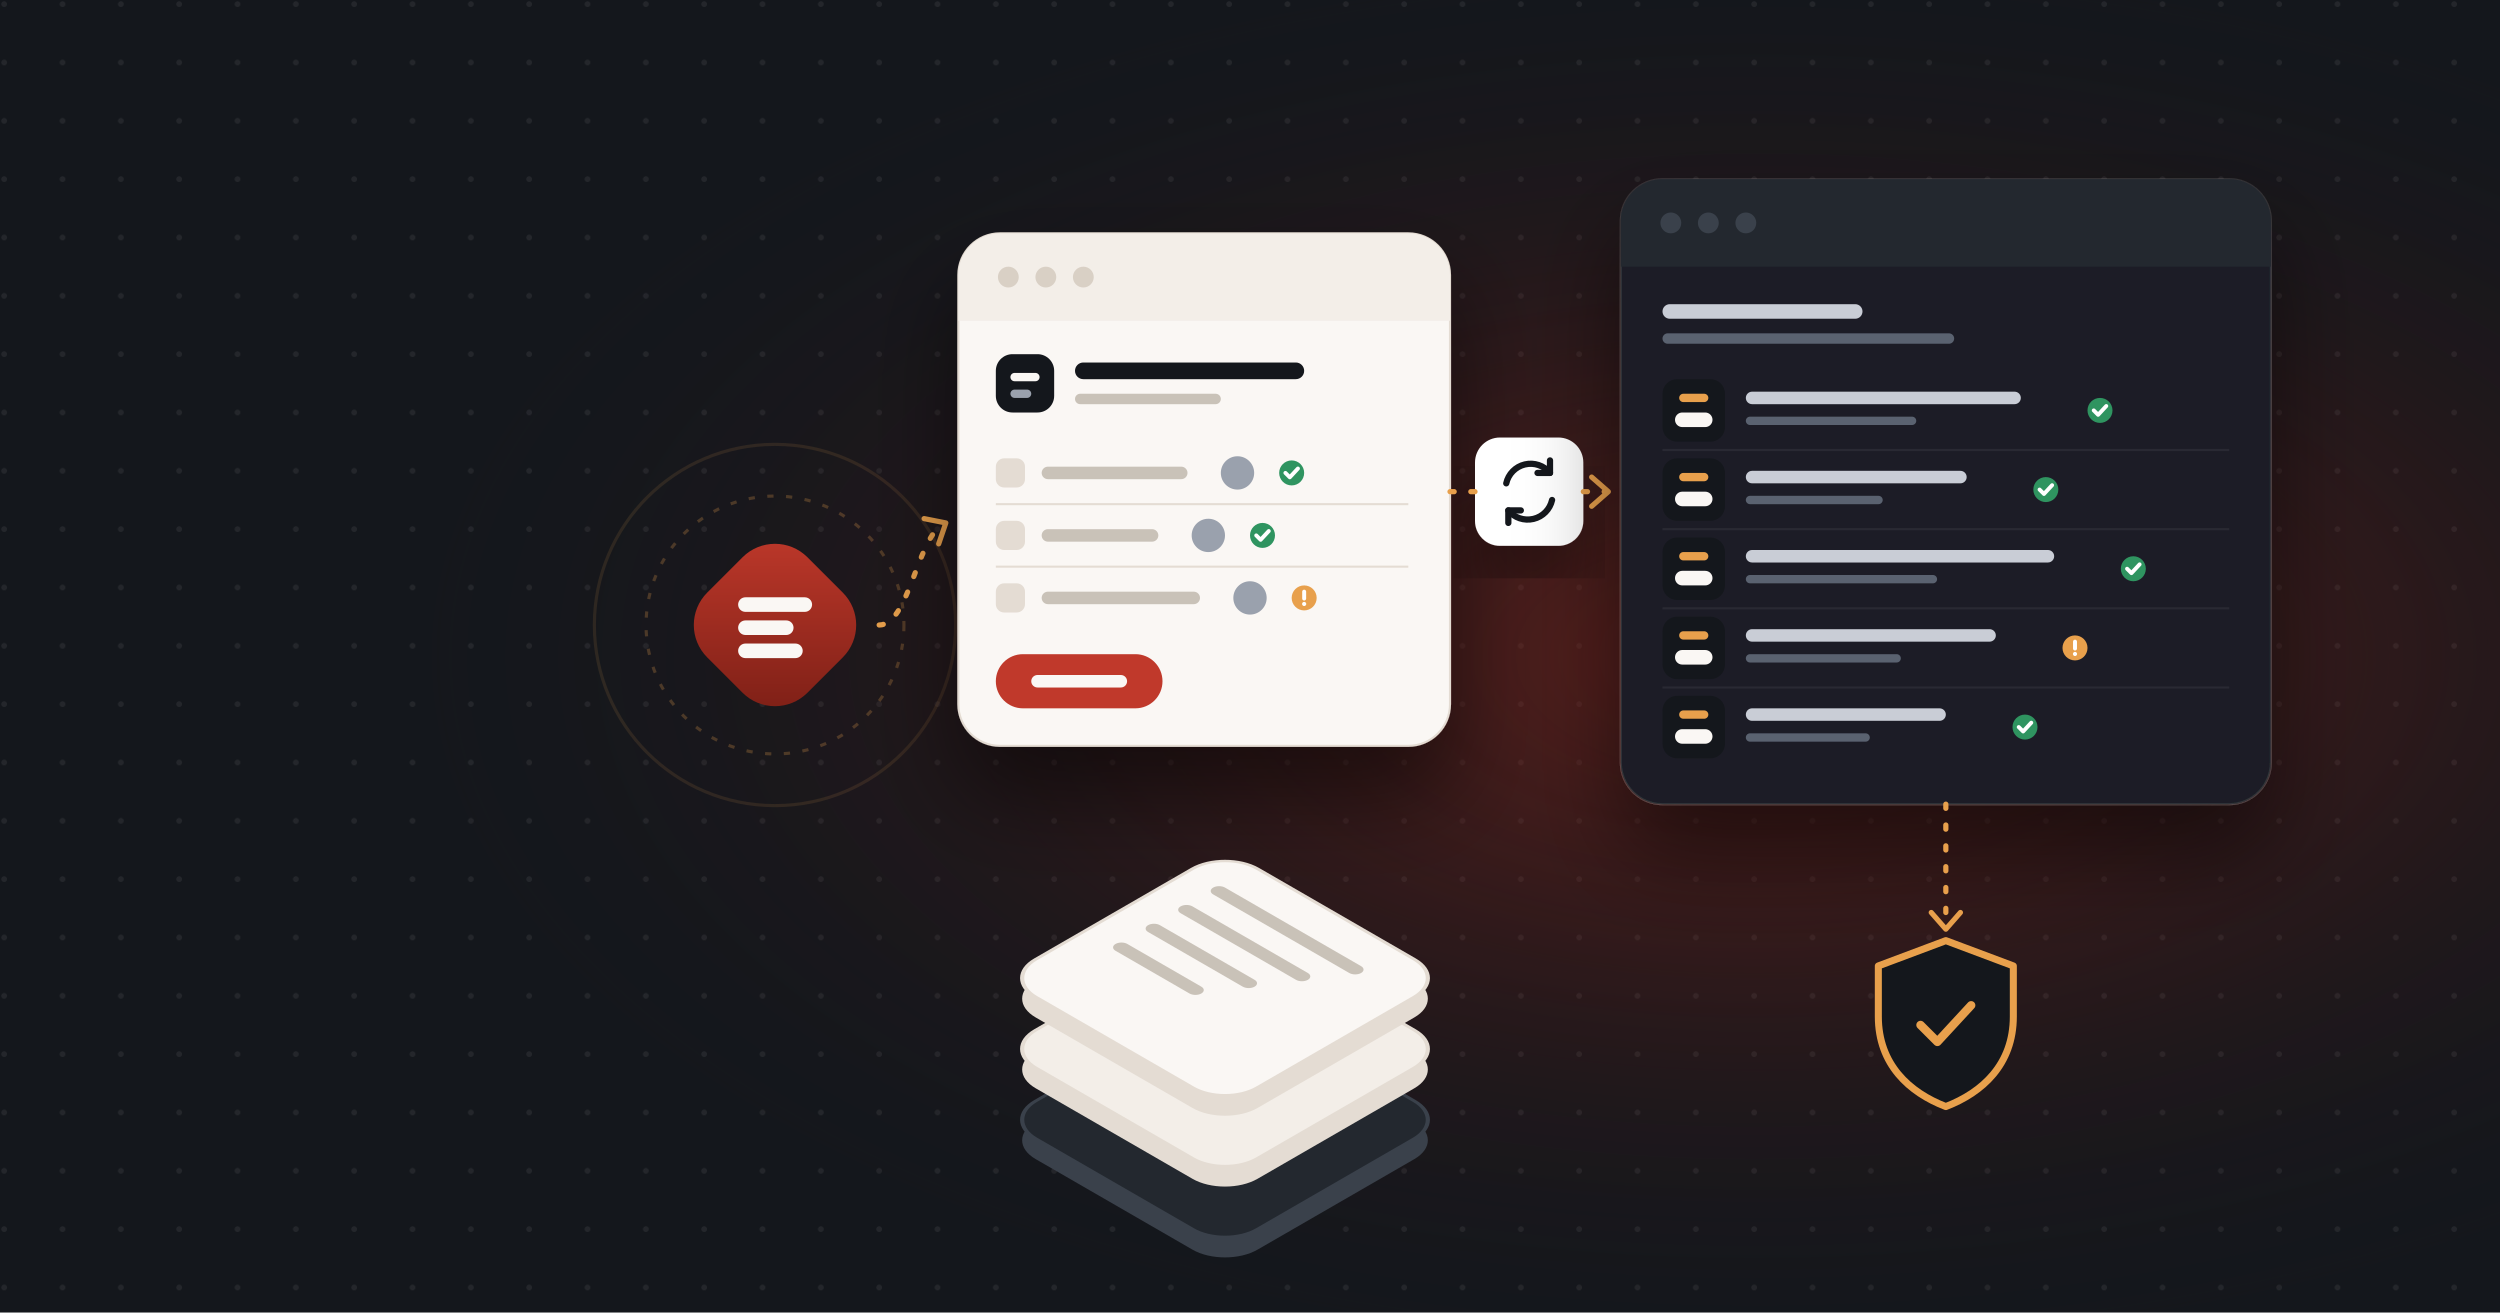
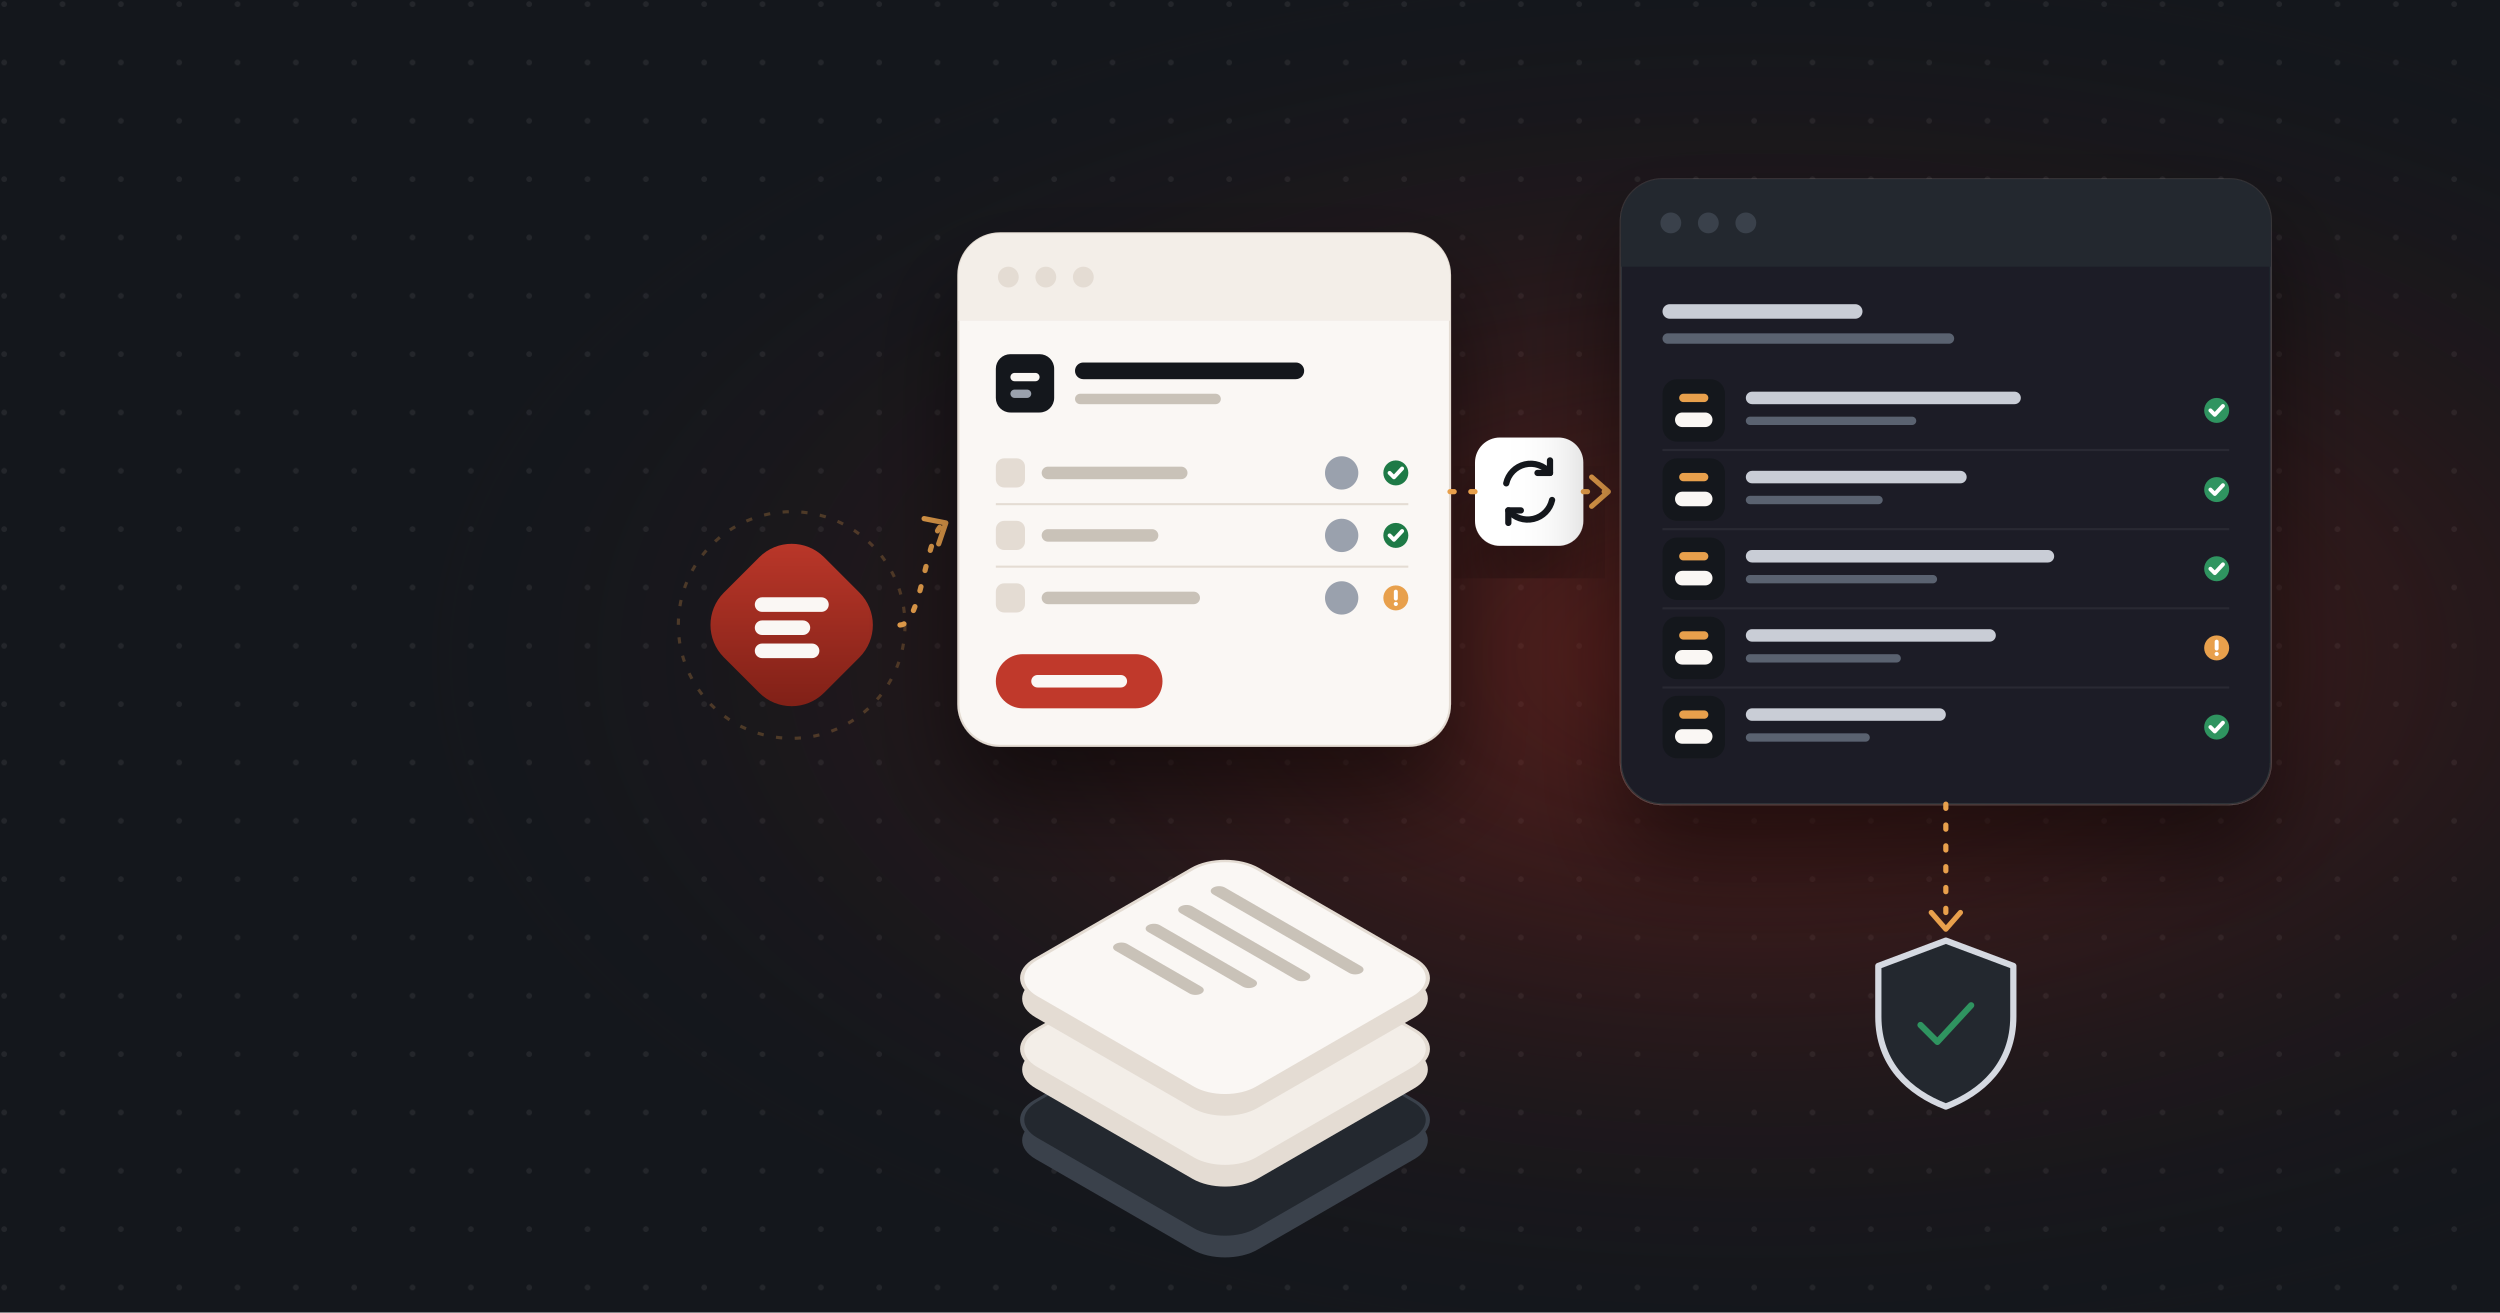
<svg xmlns="http://www.w3.org/2000/svg" viewBox="0 0 1200 630" width="1200" height="630">
  <defs>
    <pattern id="dots" width="28" height="28" patternUnits="userSpaceOnUse">
      <circle cx="2" cy="2" r="1.4" fill="#FFFFFF" fill-opacity=".07" />
    </pattern>
    <radialGradient id="glow" cx="70%" cy="50%" r="55%">
      <stop offset="0" stop-color="#96271C" stop-opacity=".55" />
      <stop offset=".55" stop-color="#7A1E15" stop-opacity=".16" />
      <stop offset="1" stop-color="#14171C" stop-opacity="0" />
    </radialGradient>
    <linearGradient id="core" x1="0" y1="0" x2="1" y2="1">
      <stop offset="0" stop-color="#C0392B" />
      <stop offset="1" stop-color="#7A1E15" />
    </linearGradient>
    <filter id="shadow" x="-20%" y="-20%" width="140%" height="150%">
      <feDropShadow dx="0" dy="24" stdDeviation="22" flood-color="#000" flood-opacity=".5" />
    </filter>
  </defs>
  <rect width="1200" height="630" fill="#14171C" />
  <rect width="1200" height="630" fill="url(#dots)" />
  <rect width="1200" height="630" fill="url(#glow)" />
-   <g transform="translate(372 300)">
-     <circle r="86.7" fill="none" stroke="#E8A04C" stroke-opacity=".12" stroke-width="1.5" />
-     <circle r="61.9" fill="none" stroke="#E8A04C" stroke-opacity=".25" stroke-width="1.5" stroke-dasharray="3 6" />
+   <g transform="translate(380 300)">
+     <circle r="54.4" fill="none" stroke="#E8A04C" stroke-opacity=".25" stroke-width="1.5" stroke-dasharray="3 6" />
    <rect x="-34" y="-34" width="68" height="68" rx="22" fill="url(#core)" transform="rotate(45)" />
    <g fill="#FAF7F4">
      <rect x="-17.7" y="-13.3" width="35.5" height="7" rx="3.5" />
      <rect x="-17.7" y="-2.2" width="26.6" height="7" rx="3.5" />
      <rect x="-17.7" y="8.9" width="31" height="7" rx="3.5" />
    </g>
  </g>
-   <path d="M422 300 C 436 300, 440 260, 452 252" fill="none" stroke="#E8A04C" stroke-width="2.5" stroke-dasharray="2 8" stroke-linecap="round" stroke-opacity="1" />
+   <path d="M432 300 C 442 300, 444 260, 452 252" fill="none" stroke="#E8A04C" stroke-width="2.5" stroke-dasharray="2 8" stroke-linecap="round" stroke-opacity="1" />
  <path d="M-8 -7L0 0L-8 7" transform="translate(454 251) rotate(-30)" fill="none" stroke="#E8A04C" stroke-width="2.5" stroke-linecap="round" stroke-linejoin="round" stroke-opacity="1" />
  <g filter="url(#shadow)">
    <rect x="460" y="112" width="236" height="246" rx="20" fill="#FAF7F4" stroke="#E4DCD3" stroke-opacity="1" />
  </g>
  <path d="M460 154V132a20 20 0 0 1 20 -20H676a20 20 0 0 1 20 20V154Z" fill="#F3EEE8" />
-   <circle cx="484" cy="133" r="5" fill="#D9D0C5" />
-   <circle cx="502" cy="133" r="5" fill="#D9D0C5" />
-   <circle cx="520" cy="133" r="5" fill="#D9D0C5" />
-   <rect x="478" y="170" width="28" height="28" rx="8" fill="#14171C" />
+   <circle cx="484" cy="133" r="5" fill="#E4DCD3" />
+   <circle cx="502" cy="133" r="5" fill="#E4DCD3" />
+   <circle cx="520" cy="133" r="5" fill="#E4DCD3" />
+   <rect x="478" y="170" width="28" height="28" rx="7" fill="#14171C" />
  <rect x="485" y="179" width="14" height="4" rx="2" fill="#FAF7F4" />
  <rect x="485" y="187" width="10" height="4" rx="2" fill="#9AA1AD" />
  <rect x="516" y="174" width="110" height="8" rx="4" fill="#14171C" />
  <rect x="516" y="189" width="70" height="5" rx="2.5" fill="#C9C2B8" />
  <rect x="478" y="220" width="14" height="14" rx="4" fill="#E4DCD3" />
  <rect x="500" y="224" width="70" height="6" rx="3" fill="#C9C2B8" />
-   <circle cx="594" cy="227" r="8" fill="#9AA1AD" />
-   <circle cx="620" cy="227" r="6" fill="#2F9460" />
-   <path d="M617 227l2.1 2.1 3.9 -4.2" fill="none" stroke="#FFFFFF" stroke-width="1.9" stroke-linecap="round" stroke-linejoin="round" />
+   <circle cx="644" cy="227" r="8" fill="#9AA1AD" />
+   <circle cx="670" cy="227" r="6" fill="#1E7A46" />
+   <path d="M667 227l2.1 2.1 3.9 -4.2" fill="none" stroke="#FFFFFF" stroke-width="1.9" stroke-linecap="round" stroke-linejoin="round" />
  <line x1="478" y1="242" x2="676" y2="242" stroke="#E4DCD3" stroke-opacity="1" />
  <rect x="478" y="250" width="14" height="14" rx="4" fill="#E4DCD3" />
  <rect x="500" y="254" width="56" height="6" rx="3" fill="#C9C2B8" />
-   <circle cx="580" cy="257" r="8" fill="#9AA1AD" />
-   <circle cx="606" cy="257" r="6" fill="#2F9460" />
-   <path d="M603 257l2.1 2.1 3.9 -4.2" fill="none" stroke="#FFFFFF" stroke-width="1.9" stroke-linecap="round" stroke-linejoin="round" />
+   <circle cx="644" cy="257" r="8" fill="#9AA1AD" />
+   <circle cx="670" cy="257" r="6" fill="#1E7A46" />
+   <path d="M667 257l2.1 2.1 3.9 -4.2" fill="none" stroke="#FFFFFF" stroke-width="1.9" stroke-linecap="round" stroke-linejoin="round" />
  <line x1="478" y1="272" x2="676" y2="272" stroke="#E4DCD3" stroke-opacity="1" />
  <rect x="478" y="280" width="14" height="14" rx="4" fill="#E4DCD3" />
  <rect x="500" y="284" width="76" height="6" rx="3" fill="#C9C2B8" />
-   <circle cx="600" cy="287" r="8" fill="#9AA1AD" />
-   <circle cx="626" cy="287" r="6" fill="#E8A04C" />
-   <path d="M626 284v3.3" stroke="#FFFFFF" stroke-width="1.9" stroke-linecap="round" />
-   <circle cx="626" cy="289.9" r="1" fill="#FFFFFF" />
+   <circle cx="644" cy="287" r="8" fill="#9AA1AD" />
+   <circle cx="670" cy="287" r="6" fill="#E8A04C" />
+   <path d="M670 284v3.3" stroke="#FFFFFF" stroke-width="1.9" stroke-linecap="round" />
+   <circle cx="670" cy="289.9" r="1" fill="#FFFFFF" />
  <rect x="478" y="314" width="80" height="26" rx="13" fill="#C0392B" />
  <rect x="495" y="324" width="46" height="6" rx="3" fill="#FAF7F4" />
  <g transform="translate(734 236)">
    <g filter="url(#shadow)">
      <rect x="-26" y="-26" width="52" height="52" rx="12" fill="#FFFFFF" />
    </g>
    <path d="M-11 -4a12 12 0 0 1 21 -5M11 4a12 12 0 0 1 -21 5" fill="none" stroke="#14171C" stroke-width="3" stroke-linecap="round" />
    <path d="M10 -15v6h-6M-10 15v-6h6" fill="none" stroke="#14171C" stroke-width="3" stroke-linecap="round" stroke-linejoin="round" />
  </g>
  <path d="M696 236 C 700 236, 704 236, 708 236" fill="none" stroke="#E8A04C" stroke-width="2.5" stroke-dasharray="2 8" stroke-linecap="round" stroke-opacity="1" />
  <path d="M760 236 C 764 236, 766 236, 770 236" fill="none" stroke="#E8A04C" stroke-width="2.5" stroke-dasharray="2 8" stroke-linecap="round" stroke-opacity="1" />
  <path d="M-8 -7L0 0L-8 7" transform="translate(772 236) rotate(0)" fill="none" stroke="#E8A04C" stroke-width="2.5" stroke-linecap="round" stroke-linejoin="round" stroke-opacity="1" />
  <g filter="url(#shadow)">
    <rect x="778" y="86" width="312" height="300" rx="20" fill="#1B1F25" stroke="#FFFFFF" stroke-opacity=".1" />
  </g>
  <path d="M778 128V106a20 20 0 0 1 20 -20H1070a20 20 0 0 1 20 20V128Z" fill="#23282F" />
  <circle cx="802" cy="107" r="5" fill="#3A414B" />
  <circle cx="820" cy="107" r="5" fill="#3A414B" />
  <circle cx="838" cy="107" r="5" fill="#3A414B" />
  <rect x="798" y="146" width="96" height="7" rx="3.5" fill="#C9CDD6" />
  <rect x="798" y="160" width="140" height="5" rx="2.5" fill="#5A6270" />
  <rect x="798" y="182" width="30" height="30" rx="7" fill="#14171C" />
  <rect x="806" y="189" width="14" height="4" rx="2" fill="#E8A04C" />
  <rect x="804" y="198" width="18" height="7" rx="3.5" fill="#FAF7F4" />
  <rect x="838" y="188" width="132" height="6" rx="3" fill="#C9CDD6" />
  <rect x="838" y="200" width="81.8" height="4" rx="2" fill="#5A6270" />
-   <circle cx="1008" cy="197" r="6" fill="#2F9460" />
-   <path d="M1005 197l2.1 2.1 3.9 -4.2" fill="none" stroke="#FFFFFF" stroke-width="1.9" stroke-linecap="round" stroke-linejoin="round" />
+   <circle cx="1064" cy="197" r="6" fill="#2F9460" />
+   <path d="M1061 197l2.1 2.1 3.9 -4.2" fill="none" stroke="#FFFFFF" stroke-width="1.9" stroke-linecap="round" stroke-linejoin="round" />
  <line x1="798" y1="216" x2="1070" y2="216" stroke="#FFFFFF" stroke-opacity=".06" />
  <rect x="798" y="220" width="30" height="30" rx="7" fill="#14171C" />
  <rect x="806" y="227" width="14" height="4" rx="2" fill="#E8A04C" />
  <rect x="804" y="236" width="18" height="7" rx="3.5" fill="#FAF7F4" />
  <rect x="838" y="226" width="106" height="6" rx="3" fill="#C9CDD6" />
  <rect x="838" y="238" width="65.7" height="4" rx="2" fill="#5A6270" />
-   <circle cx="982" cy="235" r="6" fill="#2F9460" />
-   <path d="M979 235l2.1 2.1 3.9 -4.2" fill="none" stroke="#FFFFFF" stroke-width="1.9" stroke-linecap="round" stroke-linejoin="round" />
+   <circle cx="1064" cy="235" r="6" fill="#2F9460" />
+   <path d="M1061 235l2.1 2.1 3.9 -4.2" fill="none" stroke="#FFFFFF" stroke-width="1.9" stroke-linecap="round" stroke-linejoin="round" />
  <line x1="798" y1="254" x2="1070" y2="254" stroke="#FFFFFF" stroke-opacity=".06" />
  <rect x="798" y="258" width="30" height="30" rx="7" fill="#14171C" />
  <rect x="806" y="265" width="14" height="4" rx="2" fill="#E8A04C" />
  <rect x="804" y="274" width="18" height="7" rx="3.5" fill="#FAF7F4" />
  <rect x="838" y="264" width="148" height="6" rx="3" fill="#C9CDD6" />
  <rect x="838" y="276" width="91.8" height="4" rx="2" fill="#5A6270" />
-   <circle cx="1024" cy="273" r="6" fill="#2F9460" />
-   <path d="M1021 273l2.1 2.1 3.9 -4.2" fill="none" stroke="#FFFFFF" stroke-width="1.9" stroke-linecap="round" stroke-linejoin="round" />
+   <circle cx="1064" cy="273" r="6" fill="#2F9460" />
+   <path d="M1061 273l2.1 2.1 3.9 -4.2" fill="none" stroke="#FFFFFF" stroke-width="1.9" stroke-linecap="round" stroke-linejoin="round" />
  <line x1="798" y1="292" x2="1070" y2="292" stroke="#FFFFFF" stroke-opacity=".06" />
  <rect x="798" y="296" width="30" height="30" rx="7" fill="#14171C" />
  <rect x="806" y="303" width="14" height="4" rx="2" fill="#E8A04C" />
  <rect x="804" y="312" width="18" height="7" rx="3.5" fill="#FAF7F4" />
  <rect x="838" y="302" width="120" height="6" rx="3" fill="#C9CDD6" />
  <rect x="838" y="314" width="74.4" height="4" rx="2" fill="#5A6270" />
-   <circle cx="996" cy="311" r="6" fill="#E8A04C" />
-   <path d="M996 308v3.3" stroke="#FFFFFF" stroke-width="1.9" stroke-linecap="round" />
-   <circle cx="996" cy="313.9" r="1" fill="#FFFFFF" />
+   <circle cx="1064" cy="311" r="6" fill="#E8A04C" />
+   <path d="M1064 308v3.3" stroke="#FFFFFF" stroke-width="1.9" stroke-linecap="round" />
+   <circle cx="1064" cy="313.9" r="1" fill="#FFFFFF" />
  <line x1="798" y1="330" x2="1070" y2="330" stroke="#FFFFFF" stroke-opacity=".06" />
  <rect x="798" y="334" width="30" height="30" rx="7" fill="#14171C" />
  <rect x="806" y="341" width="14" height="4" rx="2" fill="#E8A04C" />
  <rect x="804" y="350" width="18" height="7" rx="3.5" fill="#FAF7F4" />
  <rect x="838" y="340" width="96" height="6" rx="3" fill="#C9CDD6" />
  <rect x="838" y="352" width="59.5" height="4" rx="2" fill="#5A6270" />
-   <circle cx="972" cy="349" r="6" fill="#2F9460" />
-   <path d="M969 349l2.1 2.1 3.9 -4.2" fill="none" stroke="#FFFFFF" stroke-width="1.9" stroke-linecap="round" stroke-linejoin="round" />
+   <circle cx="1064" cy="349" r="6" fill="#2F9460" />
+   <path d="M1061 349l2.1 2.1 3.9 -4.2" fill="none" stroke="#FFFFFF" stroke-width="1.9" stroke-linecap="round" stroke-linejoin="round" />
  <g transform="translate(588 476) scale(.82) matrix(.866 .5 -.866 .5 0 0)">
    <rect width="150" height="150" rx="22" fill="#3A414B" transform="translate(12 12)" />
    <rect width="150" height="150" rx="22" fill="#23282F" stroke="#3A414B" stroke-width="2" />
    <rect x="18" y="22" width="100" height="8" rx="4" fill="#5A6270" />
    <rect x="18" y="44" width="86" height="8" rx="4" fill="#5A6270" />
    <rect x="18" y="66" width="72" height="8" rx="4" fill="#5A6270" />
    <rect x="18" y="88" width="58" height="8" rx="4" fill="#5A6270" />
  </g>
  <g transform="translate(588 442) scale(.82) matrix(.866 .5 -.866 .5 0 0)">
    <rect width="150" height="150" rx="22" fill="#E4DCD3" transform="translate(12 12)" />
    <rect width="150" height="150" rx="22" fill="#F3EEE8" stroke="#E4DCD3" stroke-width="2" />
    <rect x="18" y="22" width="100" height="8" rx="4" fill="#C9C2B8" />
    <rect x="18" y="44" width="86" height="8" rx="4" fill="#C9C2B8" />
    <rect x="18" y="66" width="72" height="8" rx="4" fill="#C9C2B8" />
    <rect x="18" y="88" width="58" height="8" rx="4" fill="#C9C2B8" />
  </g>
  <g transform="translate(588 408) scale(.82) matrix(.866 .5 -.866 .5 0 0)">
    <rect width="150" height="150" rx="22" fill="#E4DCD3" transform="translate(12 12)" />
    <rect width="150" height="150" rx="22" fill="#FAF7F4" stroke="#E4DCD3" stroke-width="2" />
    <rect x="18" y="22" width="100" height="8" rx="4" fill="#C9C2B8" />
    <rect x="18" y="44" width="86" height="8" rx="4" fill="#C9C2B8" />
    <rect x="18" y="66" width="72" height="8" rx="4" fill="#C9C2B8" />
    <rect x="18" y="88" width="58" height="8" rx="4" fill="#C9C2B8" />
  </g>
  <path d="M934 386 C 934 420, 934 432, 934 444" fill="none" stroke="#E8A04C" stroke-width="2.5" stroke-dasharray="2 8" stroke-linecap="round" stroke-opacity="1" />
  <path d="M-8 -7L0 0L-8 7" transform="translate(934 446) rotate(90)" fill="none" stroke="#E8A04C" stroke-width="2.5" stroke-linecap="round" stroke-linejoin="round" stroke-opacity="1" />
  <g transform="translate(934 492) scale(1.35)">
-     <path d="M0 -30 l24 9 v18 c0 17 -11 27 -24 32 c-13 -5 -24 -15 -24 -32 v-18z" fill="#14171C" stroke="#E8A04C" stroke-width="2.5" stroke-linejoin="round" />
-     <path d="M-9 0l6 6 12 -13" fill="none" stroke="#E8A04C" stroke-width="3" stroke-linecap="round" stroke-linejoin="round" />
+     <path d="M0 -30 l24 9 v18 c0 17 -11 27 -24 32 c-13 -5 -24 -15 -24 -32 v-18z" fill="#23282F" stroke="#D5D9E1" stroke-width="2.22" stroke-linejoin="round" />
+     <path d="M-9 0l6 6 12 -13" fill="none" stroke="#2F9460" stroke-width="2.22" stroke-linecap="round" stroke-linejoin="round" />
  </g>
</svg>
